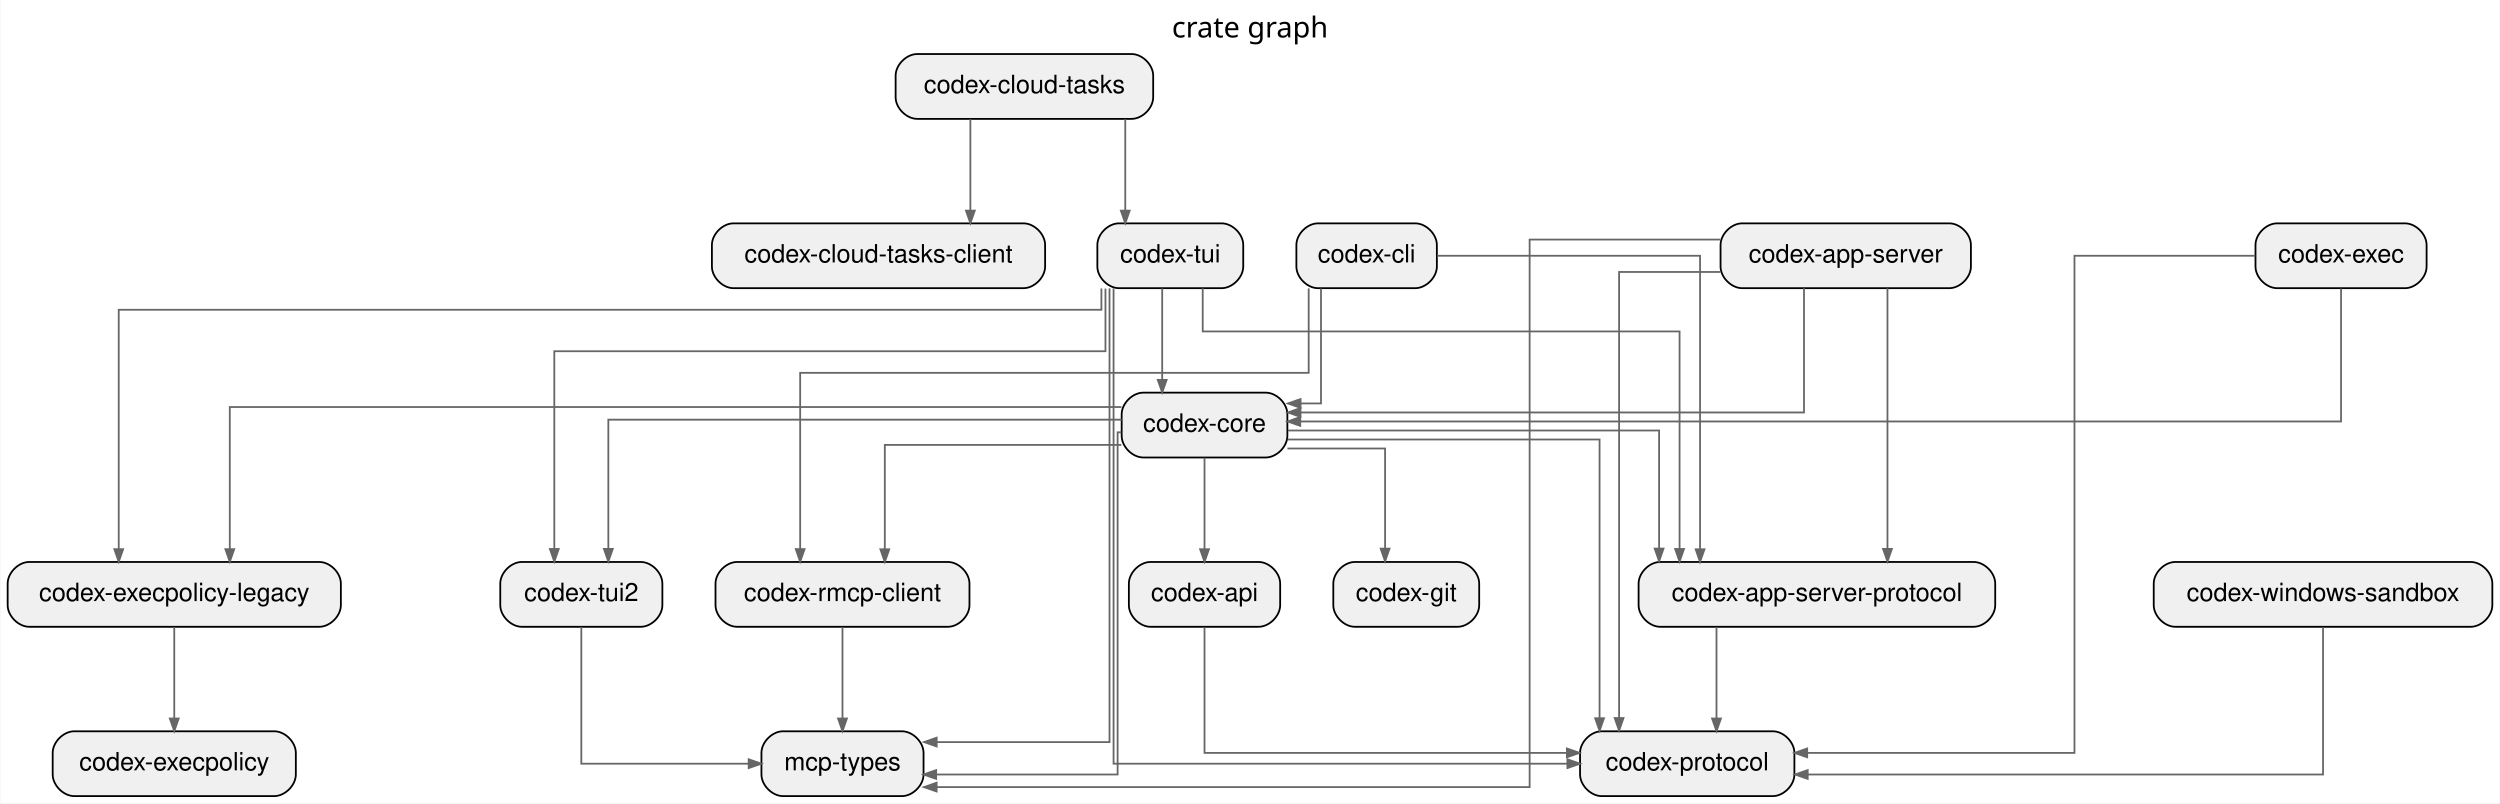
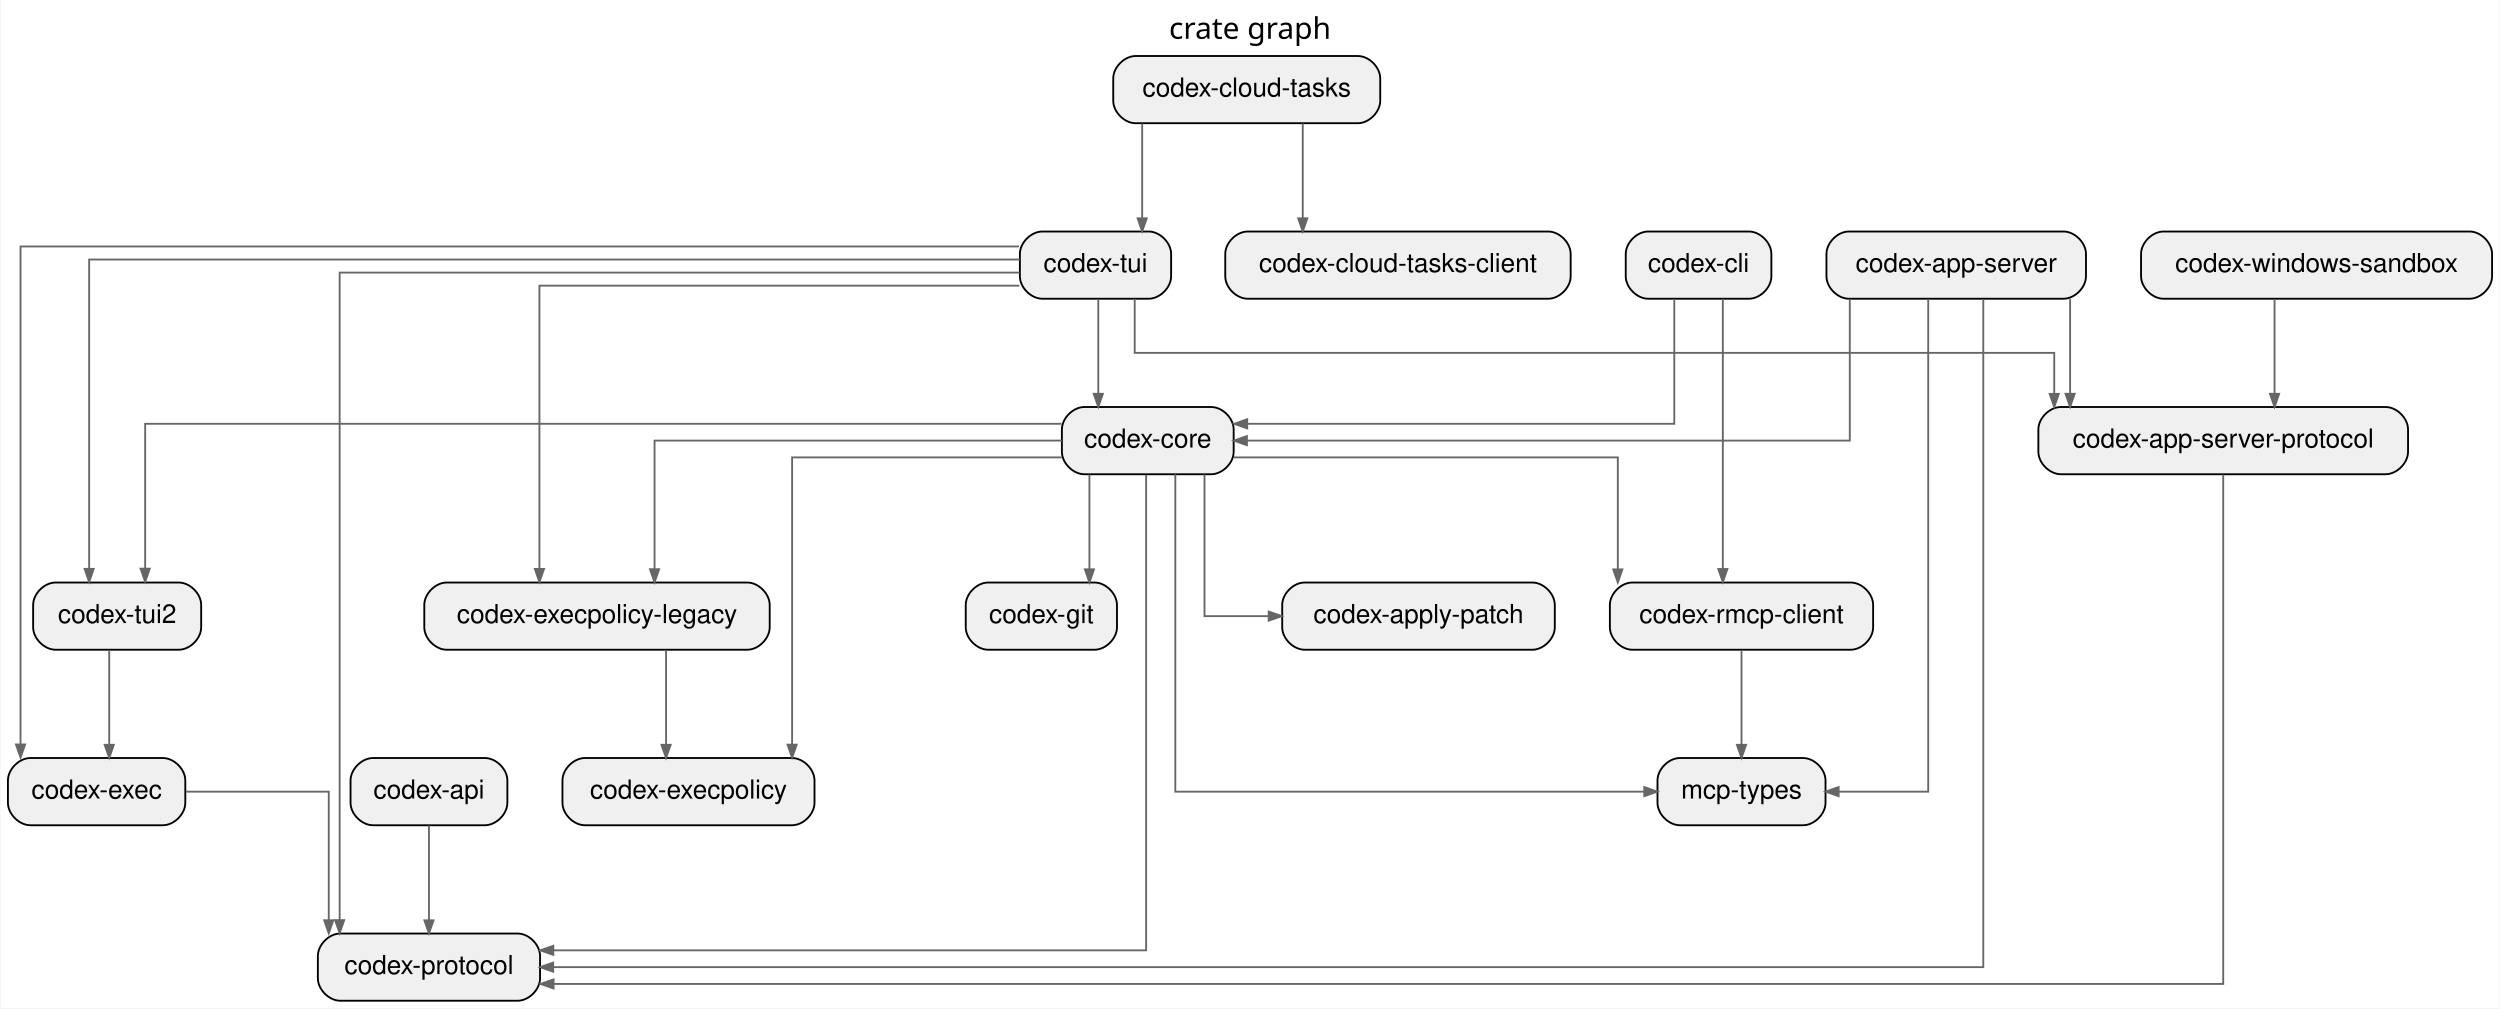
- <svg xmlns="http://www.w3.org/2000/svg" width="1388pt" height="446pt" viewBox="0.00 0.00 1387.50 446.00">
-   <g id="graph0" class="graph" transform="scale(1 1) rotate(0) translate(4 442)">
-     <polygon fill="white" stroke="transparent" points="-4,4 -4,-442 1383.5,-442 1383.5,4 -4,4" />
-     <text text-anchor="middle" x="689.75" y="-421.2" font-family="Helvetica Bold" font-size="16.00">crate graph</text>
+ <svg xmlns="http://www.w3.org/2000/svg" width="1339pt" height="540pt" viewBox="0.00 0.00 1338.50 540.00">
+   <g id="graph0" class="graph" transform="scale(1 1) rotate(0) translate(4 536)">
+     <polygon fill="white" stroke="transparent" points="-4,4 -4,-536 1334.5,-536 1334.5,4 -4,4" />
+     <text text-anchor="middle" x="665.25" y="-515.2" font-family="Helvetica Bold" font-size="16.00">crate graph</text>
    <g id="node1" class="node">
-       <path fill="#f0f0f0" stroke="black" d="M694.5,-130C694.5,-130 634.5,-130 634.5,-130 628.5,-130 622.5,-124 622.5,-118 622.5,-118 622.5,-106 622.5,-106 622.5,-100 628.5,-94 634.5,-94 634.5,-94 694.5,-94 694.5,-94 700.5,-94 706.5,-100 706.5,-106 706.5,-106 706.5,-118 706.5,-118 706.5,-124 700.5,-130 694.5,-130" />
-       <text text-anchor="middle" x="664.5" y="-108.3" font-family="Helvetica,sans-Serif" font-size="14.00">codex-api</text>
+       <path fill="#f0f0f0" stroke="black" d="M255.5,-130C255.5,-130 195.5,-130 195.5,-130 189.5,-130 183.5,-124 183.5,-118 183.5,-118 183.5,-106 183.5,-106 183.5,-100 189.5,-94 195.5,-94 195.5,-94 255.5,-94 255.5,-94 261.5,-94 267.5,-100 267.5,-106 267.5,-106 267.5,-118 267.5,-118 267.5,-124 261.5,-130 255.5,-130" />
+       <text text-anchor="middle" x="225.5" y="-108.3" font-family="Helvetica,sans-Serif" font-size="14.00">codex-api</text>
+     </g>
+     <g id="node13" class="node">
+       <path fill="#f0f0f0" stroke="black" d="M273,-36C273,-36 178,-36 178,-36 172,-36 166,-30 166,-24 166,-24 166,-12 166,-12 166,-6 172,0 178,0 178,0 273,0 273,0 279,0 285,-6 285,-12 285,-12 285,-24 285,-24 285,-30 279,-36 273,-36" />
+       <text text-anchor="middle" x="225.5" y="-14.3" font-family="Helvetica,sans-Serif" font-size="14.00">codex-protocol</text>
+     </g>
+     <g id="edge1" class="edge">
+       <path fill="none" stroke="#666666" d="M225.5,-93.88C225.5,-93.88 225.5,-43.07 225.5,-43.07" />
+       <polygon fill="#666666" stroke="#666666" points="227.95,-43.07 225.5,-36.07 223.05,-43.07 227.95,-43.07" />
+     </g>
+     <g id="node2" class="node">
+       <path fill="#f0f0f0" stroke="black" d="M1101,-412C1101,-412 986,-412 986,-412 980,-412 974,-406 974,-400 974,-400 974,-388 974,-388 974,-382 980,-376 986,-376 986,-376 1101,-376 1101,-376 1107,-376 1113,-382 1113,-388 1113,-388 1113,-400 1113,-400 1113,-406 1107,-412 1101,-412" />
+       <text text-anchor="middle" x="1043.5" y="-390.3" font-family="Helvetica,sans-Serif" font-size="14.00">codex-app-server</text>
+     </g>
+     <g id="node3" class="node">
+       <path fill="#f0f0f0" stroke="black" d="M1273.5,-318C1273.5,-318 1099.5,-318 1099.5,-318 1093.5,-318 1087.5,-312 1087.5,-306 1087.5,-306 1087.5,-294 1087.5,-294 1087.5,-288 1093.5,-282 1099.5,-282 1099.5,-282 1273.5,-282 1273.5,-282 1279.5,-282 1285.5,-288 1285.5,-294 1285.5,-294 1285.5,-306 1285.5,-306 1285.5,-312 1279.5,-318 1273.5,-318" />
+       <text text-anchor="middle" x="1186.5" y="-296.3" font-family="Helvetica,sans-Serif" font-size="14.00">codex-app-server-protocol</text>
+     </g>
+     <g id="edge2" class="edge">
+       <path fill="none" stroke="#666666" d="M1104.5,-375.88C1104.5,-375.88 1104.5,-325.07 1104.5,-325.07" />
+       <polygon fill="#666666" stroke="#666666" points="1106.95,-325.07 1104.5,-318.07 1102.05,-325.07 1106.95,-325.07" />
+     </g>
+     <g id="node8" class="node">
+       <path fill="#f0f0f0" stroke="black" d="M644.5,-318C644.5,-318 576.5,-318 576.5,-318 570.5,-318 564.5,-312 564.5,-306 564.5,-306 564.5,-294 564.5,-294 564.5,-288 570.5,-282 576.5,-282 576.5,-282 644.5,-282 644.5,-282 650.5,-282 656.5,-288 656.5,-294 656.5,-294 656.5,-306 656.5,-306 656.5,-312 650.5,-318 644.5,-318" />
+       <text text-anchor="middle" x="610.5" y="-296.3" font-family="Helvetica,sans-Serif" font-size="14.00">codex-core</text>
+     </g>
+     <g id="edge3" class="edge">
+       <path fill="none" stroke="#666666" d="M986.5,-375.88C986.5,-348.56 986.5,-300 986.5,-300 986.5,-300 663.6,-300 663.6,-300" />
+       <polygon fill="#666666" stroke="#666666" points="663.61,-297.55 656.6,-300 663.6,-302.45 663.61,-297.55" />
+     </g>
+     <g id="edge4" class="edge">
+       <path fill="none" stroke="#666666" d="M1058,-375.86C1058,-300.76 1058,-18 1058,-18 1058,-18 292.04,-18 292.04,-18" />
+       <polygon fill="#666666" stroke="#666666" points="292.04,-15.55 285.04,-18 292.04,-20.45 292.04,-15.55" />
+     </g>
+     <g id="node18" class="node">
+       <path fill="#f0f0f0" stroke="black" d="M961.5,-130C961.5,-130 895.5,-130 895.5,-130 889.5,-130 883.5,-124 883.5,-118 883.5,-118 883.5,-106 883.5,-106 883.5,-100 889.5,-94 895.5,-94 895.5,-94 961.5,-94 961.5,-94 967.5,-94 973.5,-100 973.5,-106 973.5,-106 973.5,-118 973.5,-118 973.5,-124 967.5,-130 961.5,-130" />
+       <text text-anchor="middle" x="928.5" y="-108.3" font-family="Helvetica,sans-Serif" font-size="14.00">mcp-types</text>
+     </g>
+     <g id="edge5" class="edge">
+       <path fill="none" stroke="#666666" d="M1028.5,-375.93C1028.5,-313.69 1028.5,-112 1028.5,-112 1028.5,-112 980.53,-112 980.53,-112" />
+       <polygon fill="#666666" stroke="#666666" points="980.53,-109.55 973.53,-112 980.53,-114.45 980.53,-109.55" />
+     </g>
+     <g id="edge6" class="edge">
+       <path fill="none" stroke="#666666" d="M1186.5,-281.8C1186.5,-218.09 1186.5,-9 1186.5,-9 1186.5,-9 292.25,-9 292.25,-9" />
+       <polygon fill="#666666" stroke="#666666" points="292.25,-6.55 285.25,-9 292.25,-11.45 292.25,-6.55" />
+     </g>
+     <g id="node4" class="node">
+       <path fill="#f0f0f0" stroke="black" d="M816.5,-224C816.5,-224 694.5,-224 694.5,-224 688.5,-224 682.5,-218 682.5,-212 682.5,-212 682.5,-200 682.5,-200 682.5,-194 688.5,-188 694.5,-188 694.5,-188 816.5,-188 816.5,-188 822.5,-188 828.5,-194 828.5,-200 828.5,-200 828.5,-212 828.5,-212 828.5,-218 822.5,-224 816.5,-224" />
+       <text text-anchor="middle" x="755.5" y="-202.3" font-family="Helvetica,sans-Serif" font-size="14.00">codex-apply-patch</text>
+     </g>
+     <g id="node5" class="node">
+       <path fill="#f0f0f0" stroke="black" d="M932.5,-412C932.5,-412 878.5,-412 878.5,-412 872.5,-412 866.5,-406 866.5,-400 866.5,-400 866.5,-388 866.5,-388 866.5,-382 872.5,-376 878.5,-376 878.5,-376 932.5,-376 932.5,-376 938.5,-376 944.5,-382 944.5,-388 944.5,-388 944.5,-400 944.5,-400 944.5,-406 938.5,-412 932.5,-412" />
+       <text text-anchor="middle" x="905.5" y="-390.3" font-family="Helvetica,sans-Serif" font-size="14.00">codex-cli</text>
+     </g>
+     <g id="edge7" class="edge">
+       <path fill="none" stroke="#666666" d="M892.5,-375.97C892.5,-351.02 892.5,-309 892.5,-309 892.5,-309 663.75,-309 663.75,-309" />
+       <polygon fill="#666666" stroke="#666666" points="663.75,-306.55 656.75,-309 663.75,-311.45 663.75,-306.55" />
+     </g>
+     <g id="node14" class="node">
+       <path fill="#f0f0f0" stroke="black" d="M987,-224C987,-224 870,-224 870,-224 864,-224 858,-218 858,-212 858,-212 858,-200 858,-200 858,-194 864,-188 870,-188 870,-188 987,-188 987,-188 993,-188 999,-194 999,-200 999,-200 999,-212 999,-212 999,-218 993,-224 987,-224" />
+       <text text-anchor="middle" x="928.5" y="-202.3" font-family="Helvetica,sans-Serif" font-size="14.00">codex-rmcp-client</text>
+     </g>
+     <g id="edge8" class="edge">
+       <path fill="none" stroke="#666666" d="M918.5,-375.97C918.5,-375.97 918.5,-231.25 918.5,-231.25" />
+       <polygon fill="#666666" stroke="#666666" points="920.95,-231.25 918.5,-224.25 916.05,-231.25 920.95,-231.25" />
+     </g>
+     <g id="node6" class="node">
+       <path fill="#f0f0f0" stroke="black" d="M723,-506C723,-506 604,-506 604,-506 598,-506 592,-500 592,-494 592,-494 592,-482 592,-482 592,-476 598,-470 604,-470 604,-470 723,-470 723,-470 729,-470 735,-476 735,-482 735,-482 735,-494 735,-494 735,-500 729,-506 723,-506" />
+       <text text-anchor="middle" x="663.5" y="-484.3" font-family="Helvetica,sans-Serif" font-size="14.00">codex-cloud-tasks</text>
+     </g>
+     <g id="node7" class="node">
+       <path fill="#f0f0f0" stroke="black" d="M825,-412C825,-412 664,-412 664,-412 658,-412 652,-406 652,-400 652,-400 652,-388 652,-388 652,-382 658,-376 664,-376 664,-376 825,-376 825,-376 831,-376 837,-382 837,-388 837,-388 837,-400 837,-400 837,-406 831,-412 825,-412" />
+       <text text-anchor="middle" x="744.5" y="-390.3" font-family="Helvetica,sans-Serif" font-size="14.00">codex-cloud-tasks-client</text>
+     </g>
+     <g id="edge9" class="edge">
+       <path fill="none" stroke="#666666" d="M693.5,-469.88C693.5,-469.88 693.5,-419.07 693.5,-419.07" />
+       <polygon fill="#666666" stroke="#666666" points="695.95,-419.07 693.5,-412.07 691.05,-419.07 695.95,-419.07" />
+     </g>
+     <g id="node15" class="node">
+       <path fill="#f0f0f0" stroke="black" d="M611,-412C611,-412 554,-412 554,-412 548,-412 542,-406 542,-400 542,-400 542,-388 542,-388 542,-382 548,-376 554,-376 554,-376 611,-376 611,-376 617,-376 623,-382 623,-388 623,-388 623,-400 623,-400 623,-406 617,-412 611,-412" />
+       <text text-anchor="middle" x="582.5" y="-390.3" font-family="Helvetica,sans-Serif" font-size="14.00">codex-tui</text>
+     </g>
+     <g id="edge10" class="edge">
+       <path fill="none" stroke="#666666" d="M607.5,-469.88C607.5,-469.88 607.5,-419.07 607.5,-419.07" />
+       <polygon fill="#666666" stroke="#666666" points="609.95,-419.07 607.5,-412.07 605.05,-419.07 609.95,-419.07" />
+     </g>
+     <g id="edge11" class="edge">
+       <path fill="none" stroke="#666666" d="M640.88,-281.88C640.88,-254.56 640.88,-206 640.88,-206 640.88,-206 675.26,-206 675.26,-206" />
+       <polygon fill="#666666" stroke="#666666" points="675.26,-208.45 682.26,-206 675.26,-203.55 675.26,-208.45" />
+     </g>
+     <g id="node10" class="node">
+       <path fill="#f0f0f0" stroke="black" d="M420,-130C420,-130 309,-130 309,-130 303,-130 297,-124 297,-118 297,-118 297,-106 297,-106 297,-100 303,-94 309,-94 309,-94 420,-94 420,-94 426,-94 432,-100 432,-106 432,-106 432,-118 432,-118 432,-124 426,-130 420,-130" />
+       <text text-anchor="middle" x="364.5" y="-108.3" font-family="Helvetica,sans-Serif" font-size="14.00">codex-execpolicy</text>
+     </g>
+     <g id="edge12" class="edge">
+       <path fill="none" stroke="#666666" d="M564.39,-291C508.01,-291 420,-291 420,-291 420,-291 420,-137.15 420,-137.15" />
+       <polygon fill="#666666" stroke="#666666" points="422.45,-137.15 420,-130.15 417.55,-137.15 422.45,-137.15" />
+     </g>
+     <g id="node11" class="node">
+       <path fill="#f0f0f0" stroke="black" d="M396,-224C396,-224 235,-224 235,-224 229,-224 223,-218 223,-212 223,-212 223,-200 223,-200 223,-194 229,-188 235,-188 235,-188 396,-188 396,-188 402,-188 408,-194 408,-200 408,-200 408,-212 408,-212 408,-218 402,-224 396,-224" />
+       <text text-anchor="middle" x="315.5" y="-202.3" font-family="Helvetica,sans-Serif" font-size="14.00">codex-execpolicy-legacy</text>
+     </g>
+     <g id="edge13" class="edge">
+       <path fill="none" stroke="#666666" d="M564.49,-300C488.8,-300 346.33,-300 346.33,-300 346.33,-300 346.33,-231.12 346.33,-231.12" />
+       <polygon fill="#666666" stroke="#666666" points="348.78,-231.12 346.33,-224.12 343.88,-231.12 348.78,-231.12" />
    </g>
    <g id="node12" class="node">
-       <path fill="#f0f0f0" stroke="black" d="M980,-36C980,-36 885,-36 885,-36 879,-36 873,-30 873,-24 873,-24 873,-12 873,-12 873,-6 879,0 885,0 885,0 980,0 980,0 986,0 992,-6 992,-12 992,-12 992,-24 992,-24 992,-30 986,-36 980,-36" />
-       <text text-anchor="middle" x="932.5" y="-14.3" font-family="Helvetica,sans-Serif" font-size="14.00">codex-protocol</text>
+       <path fill="#f0f0f0" stroke="black" d="M582,-224C582,-224 525,-224 525,-224 519,-224 513,-218 513,-212 513,-212 513,-200 513,-200 513,-194 519,-188 525,-188 525,-188 582,-188 582,-188 588,-188 594,-194 594,-200 594,-200 594,-212 594,-212 594,-218 588,-224 582,-224" />
+       <text text-anchor="middle" x="553.5" y="-202.3" font-family="Helvetica,sans-Serif" font-size="14.00">codex-git</text>
    </g>
-     <g id="edge1" class="edge">
-       <path fill="none" stroke="#666666" d="M664.5,-93.77C664.5,-67.99 664.5,-24 664.5,-24 664.5,-24 865.69,-24 865.69,-24" />
-       <polygon fill="#666666" stroke="#666666" points="865.69,-26.45 872.69,-24 865.69,-21.55 865.69,-26.45" />
+     <g id="edge14" class="edge">
+       <path fill="none" stroke="#666666" d="M579.25,-281.88C579.25,-281.88 579.25,-231.07 579.25,-231.07" />
+       <polygon fill="#666666" stroke="#666666" points="581.7,-231.07 579.25,-224.07 576.8,-231.07 581.7,-231.07" />
    </g>
-     <g id="node2" class="node">
-       <path fill="#f0f0f0" stroke="black" d="M1078,-318C1078,-318 963,-318 963,-318 957,-318 951,-312 951,-306 951,-306 951,-294 951,-294 951,-288 957,-282 963,-282 963,-282 1078,-282 1078,-282 1084,-282 1090,-288 1090,-294 1090,-294 1090,-306 1090,-306 1090,-312 1084,-318 1078,-318" />
-       <text text-anchor="middle" x="1020.5" y="-296.3" font-family="Helvetica,sans-Serif" font-size="14.00">codex-app-server</text>
+     <g id="edge15" class="edge">
+       <path fill="none" stroke="#666666" d="M609.62,-281.66C609.62,-220.45 609.62,-27 609.62,-27 609.62,-27 292.1,-27 292.1,-27" />
+       <polygon fill="#666666" stroke="#666666" points="292.1,-24.55 285.1,-27 292.1,-29.45 292.1,-24.55" />
    </g>
-     <g id="node3" class="node">
-       <path fill="#f0f0f0" stroke="black" d="M1091.5,-130C1091.5,-130 917.5,-130 917.5,-130 911.5,-130 905.5,-124 905.5,-118 905.5,-118 905.5,-106 905.5,-106 905.5,-100 911.5,-94 917.5,-94 917.5,-94 1091.5,-94 1091.5,-94 1097.5,-94 1103.5,-100 1103.5,-106 1103.5,-106 1103.5,-118 1103.5,-118 1103.5,-124 1097.5,-130 1091.5,-130" />
-       <text text-anchor="middle" x="1004.5" y="-108.3" font-family="Helvetica,sans-Serif" font-size="14.00">codex-app-server-protocol</text>
+     <g id="edge16" class="edge">
+       <path fill="none" stroke="#666666" d="M656.67,-291C729.35,-291 862.25,-291 862.25,-291 862.25,-291 862.25,-231.03 862.25,-231.03" />
+       <polygon fill="#666666" stroke="#666666" points="864.7,-231.03 862.25,-224.03 859.8,-231.03 864.7,-231.03" />
    </g>
-     <g id="edge2" class="edge">
-       <path fill="none" stroke="#666666" d="M1043.67,-281.97C1043.67,-281.97 1043.67,-137.25 1043.67,-137.25" />
-       <polygon fill="#666666" stroke="#666666" points="1046.12,-137.25 1043.67,-130.25 1041.22,-137.25 1046.12,-137.25" />
+     <g id="node16" class="node">
+       <path fill="#f0f0f0" stroke="black" d="M91.5,-224C91.5,-224 25.5,-224 25.5,-224 19.5,-224 13.5,-218 13.5,-212 13.5,-212 13.5,-200 13.5,-200 13.5,-194 19.5,-188 25.5,-188 25.5,-188 91.5,-188 91.5,-188 97.5,-188 103.5,-194 103.5,-200 103.5,-200 103.5,-212 103.5,-212 103.5,-218 97.5,-224 91.5,-224" />
+       <text text-anchor="middle" x="58.5" y="-202.3" font-family="Helvetica,sans-Serif" font-size="14.00">codex-tui2</text>
    </g>
-     <g id="node7" class="node">
-       <path fill="#f0f0f0" stroke="black" d="M698.5,-224C698.5,-224 630.5,-224 630.5,-224 624.5,-224 618.5,-218 618.5,-212 618.5,-212 618.5,-200 618.5,-200 618.5,-194 624.5,-188 630.5,-188 630.5,-188 698.5,-188 698.5,-188 704.5,-188 710.5,-194 710.5,-200 710.5,-200 710.5,-212 710.5,-212 710.5,-218 704.5,-224 698.5,-224" />
-       <text text-anchor="middle" x="664.5" y="-202.3" font-family="Helvetica,sans-Serif" font-size="14.00">codex-core</text>
+     <g id="edge17" class="edge">
+       <path fill="none" stroke="#666666" d="M564.25,-309C433.99,-309 73.5,-309 73.5,-309 73.5,-309 73.5,-231.41 73.5,-231.41" />
+       <polygon fill="#666666" stroke="#666666" points="75.95,-231.41 73.5,-224.41 71.05,-231.41 75.95,-231.41" />
    </g>
-     <g id="edge3" class="edge">
-       <path fill="none" stroke="#666666" d="M997.33,-281.97C997.33,-256.49 997.33,-213 997.33,-213 997.33,-213 717.78,-213 717.78,-213" />
-       <polygon fill="#666666" stroke="#666666" points="717.78,-210.55 710.78,-213 717.78,-215.45 717.78,-210.55" />
+     <g id="edge18" class="edge">
+       <path fill="none" stroke="#666666" d="M625.25,-281.97C625.25,-234.92 625.25,-112 625.25,-112 625.25,-112 876.43,-112 876.43,-112" />
+       <polygon fill="#666666" stroke="#666666" points="876.43,-114.45 883.43,-112 876.43,-109.55 876.43,-114.45" />
    </g>
-     <g id="edge4" class="edge">
-       <path fill="none" stroke="#666666" d="M950.96,-291C921.86,-291 894.67,-291 894.67,-291 894.67,-291 894.67,-43.34 894.67,-43.34" />
-       <polygon fill="#666666" stroke="#666666" points="897.12,-43.34 894.67,-36.34 892.22,-43.34 897.12,-43.34" />
+     <g id="node9" class="node">
+       <path fill="#f0f0f0" stroke="black" d="M83,-130C83,-130 12,-130 12,-130 6,-130 0,-124 0,-118 0,-118 0,-106 0,-106 0,-100 6,-94 12,-94 12,-94 83,-94 83,-94 89,-94 95,-100 95,-106 95,-106 95,-118 95,-118 95,-124 89,-130 83,-130" />
+       <text text-anchor="middle" x="47.5" y="-108.3" font-family="Helvetica,sans-Serif" font-size="14.00">codex-exec</text>
+     </g>
+     <g id="edge19" class="edge">
+       <path fill="none" stroke="#666666" d="M95.21,-112C130.28,-112 171.83,-112 171.83,-112 171.83,-112 171.83,-43.12 171.83,-43.12" />
+       <polygon fill="#666666" stroke="#666666" points="174.28,-43.12 171.83,-36.12 169.38,-43.12 174.28,-43.12" />
+     </g>
+     <g id="edge20" class="edge">
+       <path fill="none" stroke="#666666" d="M352.5,-187.88C352.5,-187.88 352.5,-137.07 352.5,-137.07" />
+       <polygon fill="#666666" stroke="#666666" points="354.95,-137.07 352.5,-130.07 350.05,-137.07 354.95,-137.07" />
+     </g>
+     <g id="edge21" class="edge">
+       <path fill="none" stroke="#666666" d="M928.5,-187.88C928.5,-187.88 928.5,-137.07 928.5,-137.07" />
+       <polygon fill="#666666" stroke="#666666" points="930.95,-137.07 928.5,-130.07 926.05,-137.07 930.95,-137.07" />
+     </g>
+     <g id="edge22" class="edge">
+       <path fill="none" stroke="#666666" d="M603.5,-375.96C603.5,-362.71 603.5,-347 603.5,-347 603.5,-347 1096,-347 1096,-347 1096,-347 1096,-325.04 1096,-325.04" />
+       <polygon fill="#666666" stroke="#666666" points="1098.45,-325.04 1096,-318.04 1093.55,-325.04 1098.45,-325.04" />
+     </g>
+     <g id="edge23" class="edge">
+       <path fill="none" stroke="#666666" d="M584,-375.88C584,-375.88 584,-325.07 584,-325.07" />
+       <polygon fill="#666666" stroke="#666666" points="586.45,-325.07 584,-318.07 581.55,-325.07 586.45,-325.07" />
+     </g>
+     <g id="edge24" class="edge">
+       <path fill="none" stroke="#666666" d="M541.56,-404C410.02,-404 6.75,-404 6.75,-404 6.75,-404 6.75,-137.27 6.75,-137.27" />
+       <polygon fill="#666666" stroke="#666666" points="9.2,-137.27 6.75,-130.27 4.3,-137.27 9.2,-137.27" />
+     </g>
+     <g id="edge25" class="edge">
+       <path fill="none" stroke="#666666" d="M541.71,-383C460.14,-383 284.67,-383 284.67,-383 284.67,-383 284.67,-231.28 284.67,-231.28" />
+       <polygon fill="#666666" stroke="#666666" points="287.12,-231.28 284.67,-224.28 282.22,-231.28 287.12,-231.28" />
+     </g>
+     <g id="edge26" class="edge">
+       <path fill="none" stroke="#666666" d="M541.83,-390C439.17,-390 177.67,-390 177.67,-390 177.67,-390 177.67,-43.19 177.67,-43.19" />
+       <polygon fill="#666666" stroke="#666666" points="180.12,-43.19 177.67,-36.19 175.22,-43.19 180.12,-43.19" />
+     </g>
+     <g id="edge27" class="edge">
+       <path fill="none" stroke="#666666" d="M541.99,-397C416.64,-397 43.5,-397 43.5,-397 43.5,-397 43.5,-231.31 43.5,-231.31" />
+       <polygon fill="#666666" stroke="#666666" points="45.95,-231.31 43.5,-224.31 41.05,-231.31 45.95,-231.31" />
+     </g>
+     <g id="edge28" class="edge">
+       <path fill="none" stroke="#666666" d="M54.25,-187.88C54.25,-187.88 54.25,-137.07 54.25,-137.07" />
+       <polygon fill="#666666" stroke="#666666" points="56.7,-137.07 54.25,-130.07 51.8,-137.07 56.7,-137.07" />
    </g>
    <g id="node17" class="node">
-       <path fill="#f0f0f0" stroke="black" d="M496.5,-36C496.5,-36 430.5,-36 430.5,-36 424.5,-36 418.5,-30 418.5,-24 418.5,-24 418.5,-12 418.5,-12 418.5,-6 424.5,0 430.5,0 430.5,0 496.5,0 496.5,0 502.5,0 508.5,-6 508.5,-12 508.5,-12 508.5,-24 508.5,-24 508.5,-30 502.5,-36 496.5,-36" />
-       <text text-anchor="middle" x="463.5" y="-14.3" font-family="Helvetica,sans-Serif" font-size="14.00">mcp-types</text>
-     </g>
-     <g id="edge5" class="edge">
-       <path fill="none" stroke="#666666" d="M950.89,-309C901.89,-309 845,-309 845,-309 845,-309 845,-5 845,-5 845,-5 515.76,-5 515.76,-5" />
-       <polygon fill="#666666" stroke="#666666" points="515.76,-2.55 508.76,-5 515.76,-7.45 515.76,-2.55" />
-     </g>
-     <g id="edge6" class="edge">
-       <path fill="none" stroke="#666666" d="M948.75,-93.88C948.75,-93.88 948.75,-43.07 948.75,-43.07" />
-       <polygon fill="#666666" stroke="#666666" points="951.2,-43.07 948.75,-36.07 946.3,-43.07 951.2,-43.07" />
-     </g>
-     <g id="node4" class="node">
-       <path fill="#f0f0f0" stroke="black" d="M781.5,-318C781.5,-318 727.5,-318 727.5,-318 721.5,-318 715.5,-312 715.5,-306 715.5,-306 715.5,-294 715.5,-294 715.5,-288 721.5,-282 727.5,-282 727.5,-282 781.5,-282 781.5,-282 787.5,-282 793.5,-288 793.5,-294 793.5,-294 793.5,-306 793.5,-306 793.5,-312 787.5,-318 781.5,-318" />
-       <text text-anchor="middle" x="754.5" y="-296.3" font-family="Helvetica,sans-Serif" font-size="14.00">codex-cli</text>
-     </g>
-     <g id="edge7" class="edge">
-       <path fill="none" stroke="#666666" d="M793.76,-300C848.1,-300 939.62,-300 939.62,-300 939.62,-300 939.62,-137.03 939.62,-137.03" />
-       <polygon fill="#666666" stroke="#666666" points="942.08,-137.03 939.62,-130.03 937.18,-137.03 942.08,-137.03" />
-     </g>
-     <g id="edge8" class="edge">
-       <path fill="none" stroke="#666666" d="M729.17,-281.8C729.17,-257.64 729.17,-218 729.17,-218 729.17,-218 717.81,-218 717.81,-218" />
-       <polygon fill="#666666" stroke="#666666" points="717.81,-215.55 710.81,-218 717.81,-220.45 717.81,-215.55" />
-     </g>
-     <g id="node13" class="node">
-       <path fill="#f0f0f0" stroke="black" d="M522,-130C522,-130 405,-130 405,-130 399,-130 393,-124 393,-118 393,-118 393,-106 393,-106 393,-100 399,-94 405,-94 405,-94 522,-94 522,-94 528,-94 534,-100 534,-106 534,-106 534,-118 534,-118 534,-124 528,-130 522,-130" />
-       <text text-anchor="middle" x="463.5" y="-108.3" font-family="Helvetica,sans-Serif" font-size="14.00">codex-rmcp-client</text>
-     </g>
-     <g id="edge9" class="edge">
-       <path fill="none" stroke="#666666" d="M722.33,-281.89C722.33,-262.66 722.33,-235 722.33,-235 722.33,-235 440,-235 440,-235 440,-235 440,-137.15 440,-137.15" />
-       <polygon fill="#666666" stroke="#666666" points="442.45,-137.15 440,-130.15 437.55,-137.15 442.45,-137.15" />
-     </g>
-     <g id="node5" class="node">
-       <path fill="#f0f0f0" stroke="black" d="M624,-412C624,-412 505,-412 505,-412 499,-412 493,-406 493,-400 493,-400 493,-388 493,-388 493,-382 499,-376 505,-376 505,-376 624,-376 624,-376 630,-376 636,-382 636,-388 636,-388 636,-400 636,-400 636,-406 630,-412 624,-412" />
-       <text text-anchor="middle" x="564.5" y="-390.3" font-family="Helvetica,sans-Serif" font-size="14.00">codex-cloud-tasks</text>
-     </g>
-     <g id="node6" class="node">
-       <path fill="#f0f0f0" stroke="black" d="M564,-318C564,-318 403,-318 403,-318 397,-318 391,-312 391,-306 391,-306 391,-294 391,-294 391,-288 397,-282 403,-282 403,-282 564,-282 564,-282 570,-282 576,-288 576,-294 576,-294 576,-306 576,-306 576,-312 570,-318 564,-318" />
-       <text text-anchor="middle" x="483.5" y="-296.3" font-family="Helvetica,sans-Serif" font-size="14.00">codex-cloud-tasks-client</text>
-     </g>
-     <g id="edge10" class="edge">
-       <path fill="none" stroke="#666666" d="M534.5,-375.88C534.5,-375.88 534.5,-325.07 534.5,-325.07" />
-       <polygon fill="#666666" stroke="#666666" points="536.95,-325.07 534.5,-318.07 532.05,-325.07 536.95,-325.07" />
-     </g>
-     <g id="node14" class="node">
-       <path fill="#f0f0f0" stroke="black" d="M674,-318C674,-318 617,-318 617,-318 611,-318 605,-312 605,-306 605,-306 605,-294 605,-294 605,-288 611,-282 617,-282 617,-282 674,-282 674,-282 680,-282 686,-288 686,-294 686,-294 686,-306 686,-306 686,-312 680,-318 674,-318" />
-       <text text-anchor="middle" x="645.5" y="-296.3" font-family="Helvetica,sans-Serif" font-size="14.00">codex-tui</text>
-     </g>
-     <g id="edge11" class="edge">
-       <path fill="none" stroke="#666666" d="M620.5,-375.88C620.5,-375.88 620.5,-325.07 620.5,-325.07" />
-       <polygon fill="#666666" stroke="#666666" points="622.95,-325.07 620.5,-318.07 618.05,-325.07 622.95,-325.07" />
-     </g>
-     <g id="edge12" class="edge">
-       <path fill="none" stroke="#666666" d="M664.5,-187.88C664.5,-187.88 664.5,-137.07 664.5,-137.07" />
-       <polygon fill="#666666" stroke="#666666" points="666.95,-137.07 664.5,-130.07 662.05,-137.07 666.95,-137.07" />
-     </g>
-     <g id="edge13" class="edge">
-       <path fill="none" stroke="#666666" d="M710.79,-203C783.65,-203 916.88,-203 916.88,-203 916.88,-203 916.88,-137.42 916.88,-137.42" />
-       <polygon fill="#666666" stroke="#666666" points="919.33,-137.42 916.88,-130.42 914.43,-137.42 919.33,-137.42" />
-     </g>
-     <g id="node10" class="node">
-       <path fill="#f0f0f0" stroke="black" d="M173,-130C173,-130 12,-130 12,-130 6,-130 0,-124 0,-118 0,-118 0,-106 0,-106 0,-100 6,-94 12,-94 12,-94 173,-94 173,-94 179,-94 185,-100 185,-106 185,-106 185,-118 185,-118 185,-124 179,-130 173,-130" />
-       <text text-anchor="middle" x="92.5" y="-108.3" font-family="Helvetica,sans-Serif" font-size="14.00">codex-execpolicy-legacy</text>
-     </g>
-     <g id="edge14" class="edge">
-       <path fill="none" stroke="#666666" d="M618.36,-216C487.49,-216 123.33,-216 123.33,-216 123.33,-216 123.33,-137.12 123.33,-137.12" />
-       <polygon fill="#666666" stroke="#666666" points="125.78,-137.12 123.33,-130.12 120.88,-137.12 125.78,-137.12" />
-     </g>
-     <g id="node11" class="node">
-       <path fill="#f0f0f0" stroke="black" d="M805,-130C805,-130 748,-130 748,-130 742,-130 736,-124 736,-118 736,-118 736,-106 736,-106 736,-100 742,-94 748,-94 748,-94 805,-94 805,-94 811,-94 817,-100 817,-106 817,-106 817,-118 817,-118 817,-124 811,-130 805,-130" />
-       <text text-anchor="middle" x="776.5" y="-108.3" font-family="Helvetica,sans-Serif" font-size="14.00">codex-git</text>
-     </g>
-     <g id="edge15" class="edge">
-       <path fill="none" stroke="#666666" d="M710.52,-193C736.87,-193 764.75,-193 764.75,-193 764.75,-193 764.75,-137.38 764.75,-137.38" />
-       <polygon fill="#666666" stroke="#666666" points="767.2,-137.38 764.75,-130.38 762.3,-137.38 767.2,-137.38" />
-     </g>
-     <g id="edge16" class="edge">
-       <path fill="none" stroke="#666666" d="M710.75,-198C775.1,-198 883.83,-198 883.83,-198 883.83,-198 883.83,-43.25 883.83,-43.25" />
-       <polygon fill="#666666" stroke="#666666" points="886.28,-43.25 883.83,-36.25 881.38,-43.25 886.28,-43.25" />
-     </g>
-     <g id="edge17" class="edge">
-       <path fill="none" stroke="#666666" d="M618.33,-195C565.73,-195 487,-195 487,-195 487,-195 487,-137.01 487,-137.01" />
-       <polygon fill="#666666" stroke="#666666" points="489.45,-137.01 487,-130.01 484.55,-137.01 489.45,-137.01" />
-     </g>
-     <g id="node15" class="node">
-       <path fill="#f0f0f0" stroke="black" d="M351.5,-130C351.5,-130 285.5,-130 285.5,-130 279.5,-130 273.5,-124 273.5,-118 273.5,-118 273.5,-106 273.5,-106 273.5,-100 279.5,-94 285.5,-94 285.5,-94 351.5,-94 351.5,-94 357.5,-94 363.5,-100 363.5,-106 363.5,-106 363.5,-118 363.5,-118 363.5,-124 357.5,-130 351.5,-130" />
-       <text text-anchor="middle" x="318.5" y="-108.3" font-family="Helvetica,sans-Serif" font-size="14.00">codex-tui2</text>
-     </g>
-     <g id="edge18" class="edge">
-       <path fill="none" stroke="#666666" d="M618.48,-209C527.53,-209 333.5,-209 333.5,-209 333.5,-209 333.5,-137.24 333.5,-137.24" />
-       <polygon fill="#666666" stroke="#666666" points="335.95,-137.24 333.5,-130.24 331.05,-137.24 335.95,-137.24" />
-     </g>
-     <g id="edge19" class="edge">
-       <path fill="none" stroke="#666666" d="M618.32,-202C617,-202 616.25,-202 616.25,-202 616.25,-202 616.25,-12 616.25,-12 616.25,-12 515.5,-12 515.5,-12" />
-       <polygon fill="#666666" stroke="#666666" points="515.5,-9.55 508.5,-12 515.5,-14.45 515.5,-9.55" />
-     </g>
-     <g id="node8" class="node">
-       <path fill="#f0f0f0" stroke="black" d="M1331,-318C1331,-318 1260,-318 1260,-318 1254,-318 1248,-312 1248,-306 1248,-306 1248,-294 1248,-294 1248,-288 1254,-282 1260,-282 1260,-282 1331,-282 1331,-282 1337,-282 1343,-288 1343,-294 1343,-294 1343,-306 1343,-306 1343,-312 1337,-318 1331,-318" />
-       <text text-anchor="middle" x="1295.5" y="-296.3" font-family="Helvetica,sans-Serif" font-size="14.00">codex-exec</text>
-     </g>
-     <g id="edge20" class="edge">
-       <path fill="none" stroke="#666666" d="M1295.5,-281.82C1295.5,-255.01 1295.5,-208 1295.5,-208 1295.5,-208 717.64,-208 717.64,-208" />
-       <polygon fill="#666666" stroke="#666666" points="717.64,-205.55 710.64,-208 717.64,-210.45 717.64,-205.55" />
-     </g>
-     <g id="edge21" class="edge">
-       <path fill="none" stroke="#666666" d="M1247.86,-300C1204.59,-300 1147.5,-300 1147.5,-300 1147.5,-300 1147.5,-24 1147.5,-24 1147.5,-24 999.1,-24 999.1,-24" />
-       <polygon fill="#666666" stroke="#666666" points="999.1,-21.55 992.1,-24 999.1,-26.45 999.1,-21.55" />
-     </g>
-     <g id="node9" class="node">
-       <path fill="#f0f0f0" stroke="black" d="M148,-36C148,-36 37,-36 37,-36 31,-36 25,-30 25,-24 25,-24 25,-12 25,-12 25,-6 31,0 37,0 37,0 148,0 148,0 154,0 160,-6 160,-12 160,-12 160,-24 160,-24 160,-30 154,-36 148,-36" />
-       <text text-anchor="middle" x="92.5" y="-14.3" font-family="Helvetica,sans-Serif" font-size="14.00">codex-execpolicy</text>
-     </g>
-     <g id="edge22" class="edge">
-       <path fill="none" stroke="#666666" d="M92.5,-93.88C92.5,-93.88 92.5,-43.07 92.5,-43.07" />
-       <polygon fill="#666666" stroke="#666666" points="94.95,-43.07 92.5,-36.07 90.05,-43.07 94.95,-43.07" />
-     </g>
-     <g id="edge23" class="edge">
-       <path fill="none" stroke="#666666" d="M463.5,-93.88C463.5,-93.88 463.5,-43.07 463.5,-43.07" />
-       <polygon fill="#666666" stroke="#666666" points="465.95,-43.07 463.5,-36.07 461.05,-43.07 465.95,-43.07" />
-     </g>
-     <g id="edge24" class="edge">
-       <path fill="none" stroke="#666666" d="M663.5,-281.94C663.5,-270.56 663.5,-258 663.5,-258 663.5,-258 928.25,-258 928.25,-258 928.25,-258 928.25,-137.2 928.25,-137.2" />
-       <polygon fill="#666666" stroke="#666666" points="930.7,-137.2 928.25,-130.2 925.8,-137.2 930.7,-137.2" />
-     </g>
-     <g id="edge25" class="edge">
-       <path fill="none" stroke="#666666" d="M641,-281.88C641,-281.88 641,-231.07 641,-231.07" />
-       <polygon fill="#666666" stroke="#666666" points="643.45,-231.07 641,-224.07 638.55,-231.07 643.45,-231.07" />
-     </g>
-     <g id="edge26" class="edge">
-       <path fill="none" stroke="#666666" d="M607.25,-281.86C607.25,-275.54 607.25,-270 607.25,-270 607.25,-270 61.67,-270 61.67,-270 61.67,-270 61.67,-137.12 61.67,-137.12" />
-       <polygon fill="#666666" stroke="#666666" points="64.12,-137.12 61.67,-130.12 59.22,-137.12 64.12,-137.12" />
-     </g>
-     <g id="edge27" class="edge">
-       <path fill="none" stroke="#666666" d="M614,-281.93C614,-219.69 614,-18 614,-18 614,-18 865.97,-18 865.97,-18" />
-       <polygon fill="#666666" stroke="#666666" points="865.97,-20.45 872.97,-18 865.97,-15.55 865.97,-20.45" />
-     </g>
-     <g id="edge28" class="edge">
-       <path fill="none" stroke="#666666" d="M609.5,-281.76C609.5,-266.43 609.5,-247 609.5,-247 609.5,-247 303.5,-247 303.5,-247 303.5,-247 303.5,-137.21 303.5,-137.21" />
-       <polygon fill="#666666" stroke="#666666" points="305.95,-137.21 303.5,-130.21 301.05,-137.21 305.95,-137.21" />
+       <path fill="#f0f0f0" stroke="black" d="M1318.5,-412C1318.5,-412 1154.5,-412 1154.5,-412 1148.5,-412 1142.5,-406 1142.5,-400 1142.5,-400 1142.5,-388 1142.5,-388 1142.5,-382 1148.5,-376 1154.5,-376 1154.5,-376 1318.5,-376 1318.5,-376 1324.5,-376 1330.5,-382 1330.5,-388 1330.5,-388 1330.5,-400 1330.5,-400 1330.5,-406 1324.5,-412 1318.5,-412" />
+       <text text-anchor="middle" x="1236.5" y="-390.3" font-family="Helvetica,sans-Serif" font-size="14.00">codex-windows-sandbox</text>
    </g>
    <g id="edge29" class="edge">
-       <path fill="none" stroke="#666666" d="M611.75,-281.87C611.75,-221.33 611.75,-30 611.75,-30 611.75,-30 515.79,-30 515.79,-30" />
-       <polygon fill="#666666" stroke="#666666" points="515.79,-27.55 508.79,-30 515.79,-32.45 515.79,-27.55" />
-     </g>
-     <g id="edge30" class="edge">
-       <path fill="none" stroke="#666666" d="M318.5,-93.88C318.5,-66.56 318.5,-18 318.5,-18 318.5,-18 411.42,-18 411.42,-18" />
-       <polygon fill="#666666" stroke="#666666" points="411.42,-20.45 418.42,-18 411.42,-15.55 411.42,-20.45" />
-     </g>
-     <g id="node16" class="node">
-       <path fill="#f0f0f0" stroke="black" d="M1367.5,-130C1367.5,-130 1203.5,-130 1203.5,-130 1197.5,-130 1191.5,-124 1191.5,-118 1191.5,-118 1191.5,-106 1191.5,-106 1191.5,-100 1197.5,-94 1203.5,-94 1203.5,-94 1367.5,-94 1367.5,-94 1373.5,-94 1379.5,-100 1379.5,-106 1379.5,-106 1379.5,-118 1379.5,-118 1379.5,-124 1373.5,-130 1367.5,-130" />
-       <text text-anchor="middle" x="1285.5" y="-108.3" font-family="Helvetica,sans-Serif" font-size="14.00">codex-windows-sandbox</text>
-     </g>
-     <g id="edge31" class="edge">
-       <path fill="none" stroke="#666666" d="M1285.5,-93.66C1285.5,-64.79 1285.5,-12 1285.5,-12 1285.5,-12 999.38,-12 999.38,-12" />
-       <polygon fill="#666666" stroke="#666666" points="999.38,-9.55 992.38,-12 999.38,-14.45 999.38,-9.55" />
+       <path fill="none" stroke="#666666" d="M1214,-375.88C1214,-375.88 1214,-325.07 1214,-325.07" />
+       <polygon fill="#666666" stroke="#666666" points="1216.45,-325.07 1214,-318.07 1211.55,-325.07 1216.45,-325.07" />
    </g>
  </g>
</svg>
